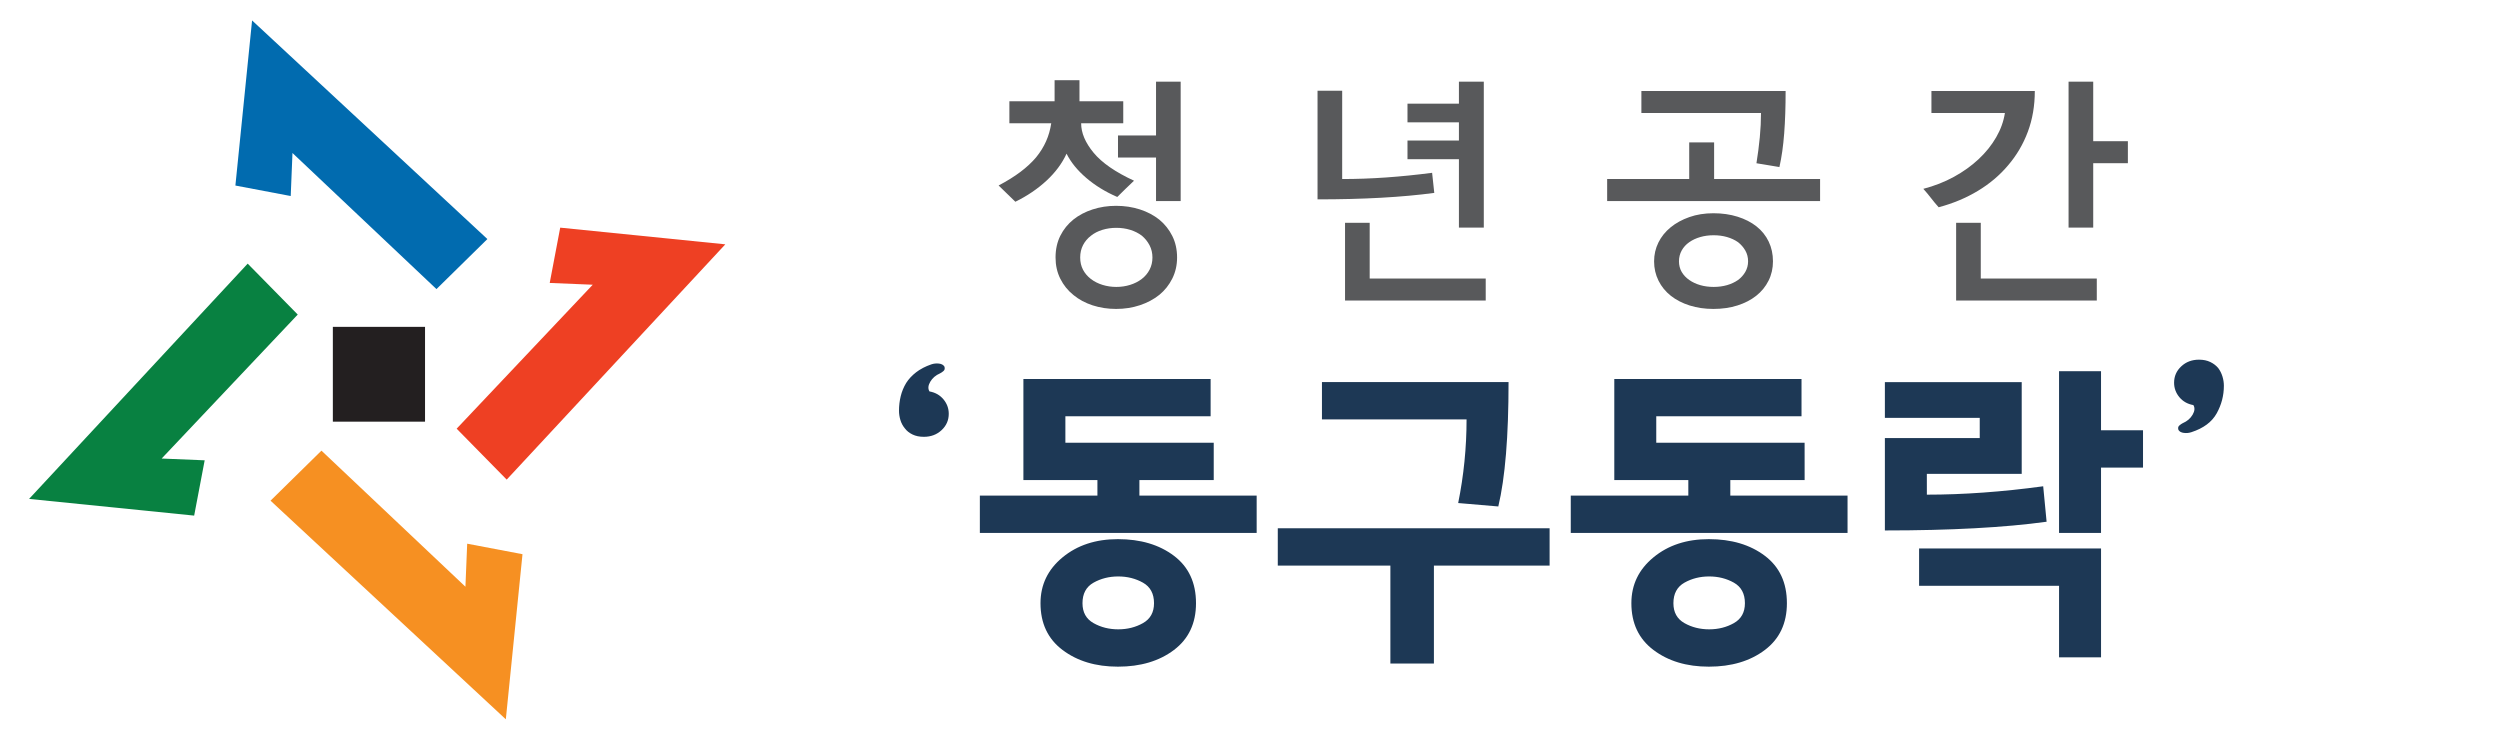
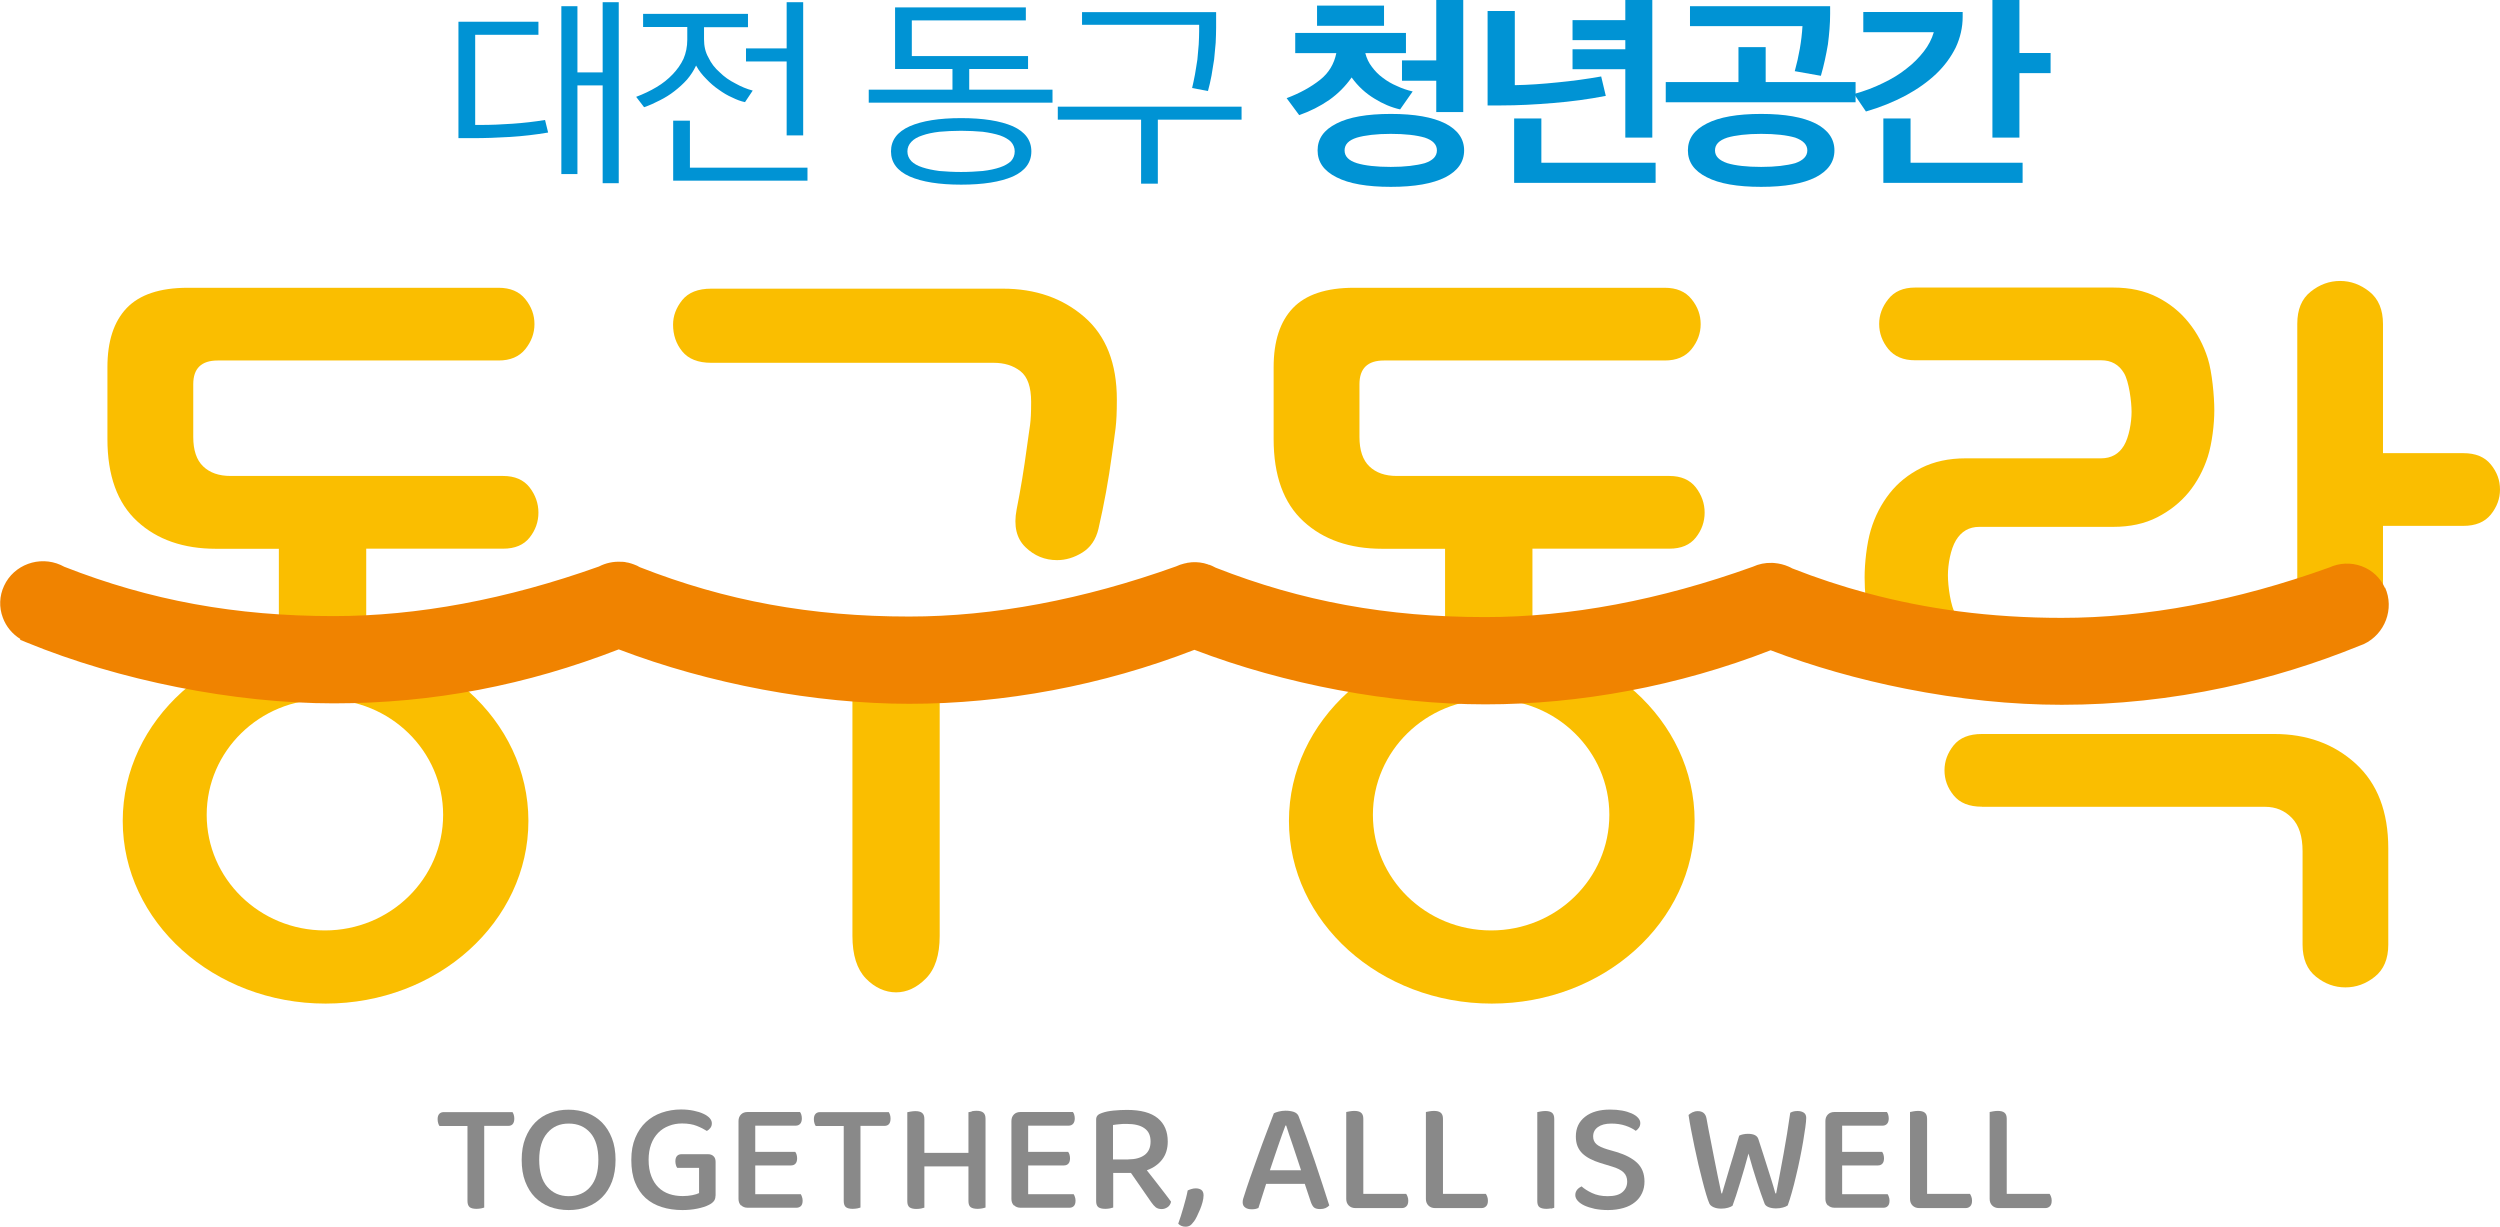
- <svg xmlns="http://www.w3.org/2000/svg" version="1.1" id="Layer_1" x="0px" y="0px" width="209px" height="61px" viewBox="0 0 209 61" enable-background="new 0 0 209 61" xml:space="preserve">
-   <g>
-     <polygon fill="#016BAF" points="40.745,19.985 36.488,24.168 24.451,12.792 24.304,16.388 19.679,15.511 21.074,1.709  " />
-     <polygon fill="#088141" points="20.707,22.04 24.891,26.297 13.514,38.334 17.111,38.482 16.232,43.105 2.431,41.71  " />
-     <polygon fill="#F69022" points="22.616,41.857 26.873,37.674 38.91,49.05 39.057,45.453 43.681,46.331 42.287,60.134  " />
-     <polygon fill="#EE4023" points="42.36,40.095 38.176,35.838 49.553,23.802 45.956,23.655 46.834,19.031 60.636,20.426  " />
-     <rect x="27.826" y="27.325" fill="#231F20" width="7.707" height="7.926" />
-   </g>
-   <path fill="#58595B" d="M83.484,15.507c0.707-0.373,1.317-0.753,1.83-1.14c0.513-0.387,0.95-0.793,1.31-1.22  c0.347-0.426,0.623-0.873,0.83-1.34c0.207-0.466,0.35-0.966,0.43-1.5h-3.5v-1.84h3.78v-1.76h2.08v1.76h3.66v1.84h-3.52  c0,0.8,0.346,1.62,1.04,2.46c0.693,0.84,1.82,1.62,3.38,2.34c-0.24,0.227-0.477,0.453-0.71,0.68s-0.463,0.454-0.69,0.68  c-0.987-0.427-1.85-0.957-2.59-1.59c-0.74-0.633-1.29-1.31-1.65-2.03c-0.374,0.813-0.93,1.563-1.67,2.25  c-0.74,0.687-1.61,1.277-2.61,1.77c-0.227-0.227-0.46-0.453-0.7-0.68C83.944,15.96,83.709,15.733,83.484,15.507z M98.404,21.527  c0,0.64-0.134,1.227-0.4,1.76c-0.266,0.533-0.626,0.987-1.08,1.36c-0.467,0.374-1.01,0.664-1.63,0.87  c-0.62,0.207-1.283,0.31-1.99,0.31c-0.693,0-1.347-0.1-1.96-0.3c-0.614-0.2-1.147-0.487-1.6-0.86c-0.467-0.373-0.833-0.827-1.1-1.36  c-0.267-0.533-0.4-1.126-0.4-1.78c0-0.68,0.133-1.287,0.4-1.82s0.633-0.986,1.1-1.36c0.453-0.36,0.986-0.64,1.6-0.84  c0.613-0.2,1.267-0.3,1.96-0.3c0.707,0,1.37,0.1,1.99,0.3c0.62,0.2,1.163,0.487,1.63,0.86c0.453,0.374,0.813,0.827,1.08,1.36  C98.27,20.26,98.404,20.86,98.404,21.527z M96.344,21.527c0-0.373-0.08-0.713-0.24-1.02c-0.16-0.307-0.374-0.573-0.64-0.8  c-0.28-0.213-0.603-0.376-0.97-0.49c-0.367-0.114-0.757-0.17-1.17-0.17c-0.414,0-0.804,0.057-1.17,0.17  c-0.367,0.113-0.684,0.277-0.95,0.49c-0.28,0.213-0.5,0.474-0.66,0.78c-0.16,0.307-0.24,0.653-0.24,1.04  c0,0.387,0.08,0.73,0.24,1.03c0.16,0.3,0.38,0.557,0.66,0.77c0.28,0.213,0.603,0.376,0.97,0.49c0.366,0.113,0.75,0.17,1.15,0.17  s0.783-0.057,1.15-0.17c0.367-0.114,0.69-0.277,0.97-0.49c0.28-0.213,0.5-0.473,0.66-0.78C96.264,22.24,96.344,21.9,96.344,21.527z   M93.464,11.327h3.18v-4.5h2.06v9.98h-2.06v-3.64h-3.18V11.327z" />
-   <path fill="#58595B" d="M112.206,14.967c1.2,0,2.42-0.043,3.659-0.13c1.24-0.087,2.527-0.217,3.86-0.39l0.18,1.68  c-2.679,0.36-5.933,0.54-9.759,0.54v-9.08h2.061L112.206,14.967L112.206,14.967z M124.206,25.127h-11.761v-6.5h2.061v4.66h9.7  V25.127z M117.666,11.747h4.3v-1.52h-4.3v-1.56h4.3v-1.84h2.08v12.2h-2.08v-5.72h-4.3V11.747z" />
-   <path fill="#58595B" d="M143.3,11.907v3.06h8.859v1.84h-17.801v-1.84h6.86v-3.06H143.3z M149.278,7.607  c0,1.307-0.039,2.487-0.119,3.54c-0.08,1.054-0.213,1.994-0.4,2.82l-1.92-0.32c0.121-0.746,0.213-1.47,0.281-2.17  c0.066-0.7,0.1-1.376,0.1-2.03h-10v-1.84H149.278z M148.22,21.847c0,0.587-0.123,1.127-0.371,1.62  c-0.246,0.493-0.59,0.913-1.029,1.26c-0.438,0.347-0.963,0.617-1.569,0.81c-0.606,0.193-1.277,0.29-2.011,0.29  c-0.721,0-1.383-0.097-1.989-0.29c-0.606-0.193-1.13-0.463-1.57-0.81c-0.438-0.347-0.782-0.767-1.028-1.26  c-0.246-0.493-0.371-1.033-0.371-1.62c0-0.56,0.121-1.083,0.36-1.57c0.24-0.487,0.58-0.91,1.021-1.27  c0.438-0.36,0.963-0.646,1.57-0.86c0.604-0.213,1.274-0.32,2.01-0.32c0.731,0,1.406,0.097,2.02,0.29  c0.613,0.193,1.141,0.463,1.58,0.81c0.439,0.347,0.781,0.771,1.02,1.271S148.22,21.247,148.22,21.847z M146.14,21.847  c0-0.333-0.078-0.633-0.23-0.9c-0.153-0.267-0.356-0.5-0.608-0.7c-0.269-0.187-0.573-0.33-0.92-0.43  c-0.349-0.1-0.722-0.15-1.121-0.15s-0.772,0.05-1.119,0.15c-0.348,0.1-0.653,0.243-0.92,0.43c-0.269,0.187-0.478,0.417-0.631,0.69  c-0.151,0.273-0.229,0.577-0.229,0.91s0.078,0.63,0.229,0.89c0.153,0.26,0.362,0.483,0.631,0.67c0.267,0.187,0.572,0.33,0.92,0.43  c0.347,0.1,0.72,0.15,1.119,0.15s0.772-0.05,1.121-0.15c0.347-0.1,0.651-0.244,0.92-0.43c0.252-0.188,0.455-0.413,0.608-0.68  C146.062,22.46,146.14,22.167,146.14,21.847z" />
-   <path fill="#58595B" d="M162.073,17.327c-0.229-0.253-0.441-0.51-0.641-0.77c-0.199-0.26-0.414-0.517-0.642-0.77  c0.92-0.24,1.771-0.573,2.552-1c0.778-0.426,1.471-0.92,2.069-1.48s1.09-1.17,1.469-1.83c0.382-0.66,0.623-1.336,0.73-2.03h-6.142  v-1.84h8.642c0,1.227-0.193,2.36-0.58,3.4c-0.388,1.04-0.935,1.973-1.642,2.8c-0.705,0.84-1.553,1.557-2.539,2.15  C164.366,16.55,163.272,17.007,162.073,17.327z M175.292,25.127h-11.76v-6.5h2.061v4.66h9.699V25.127L175.292,25.127z   M174.993,13.646v5.38h-2.061v-12.2h2.061v4.98h2.898v1.84H174.993z" />
-   <g>
-     <path fill="#1D3855" d="M75.156,34.334c0-0.416,0.048-0.818,0.143-1.209c0.095-0.391,0.247-0.758,0.455-1.105   c0.208-0.328,0.485-0.627,0.832-0.896c0.347-0.269,0.771-0.49,1.274-0.664c0.208-0.069,0.42-0.091,0.637-0.065   c0.216,0.026,0.368,0.108,0.455,0.247c0.052,0.156,0.03,0.277-0.065,0.364c-0.095,0.086-0.195,0.156-0.299,0.207   c-0.364,0.156-0.637,0.391-0.819,0.703s-0.204,0.58-0.065,0.807c0.485,0.086,0.875,0.308,1.17,0.662   c0.294,0.355,0.442,0.758,0.442,1.209c0,0.537-0.199,0.992-0.598,1.365c-0.399,0.373-0.893,0.559-1.482,0.559   c-0.364,0-0.68-0.063-0.949-0.194c-0.269-0.13-0.481-0.3-0.637-0.507c-0.173-0.209-0.299-0.442-0.377-0.702   C75.195,34.854,75.156,34.594,75.156,34.334z" />
-     <path fill="#1D3855" d="M101.468,40.131h-6.214v1.301h9.803v3.12H81.916v-3.12h9.828v-1.301h-6.188v-8.449h15.652v3.12H89.066v2.21   h12.402V40.131z M99.986,50.428c0,1.682-0.616,2.985-1.846,3.912c-1.231,0.928-2.791,1.393-4.68,1.393   c-1.855,0-3.397-0.465-4.628-1.393c-1.231-0.927-1.846-2.23-1.846-3.912c0-1.543,0.615-2.82,1.846-3.835s2.773-1.521,4.628-1.521   c1.889,0,3.449,0.463,4.68,1.391C99.37,47.391,99.986,48.711,99.986,50.428z M96.476,50.428c0-0.797-0.308-1.369-0.923-1.717   c-0.615-0.346-1.305-0.52-2.067-0.52c-0.763,0-1.452,0.174-2.067,0.52c-0.616,0.348-0.923,0.92-0.923,1.717   c0,0.764,0.308,1.317,0.923,1.664c0.615,0.348,1.304,0.52,2.067,0.52c0.762,0,1.452-0.172,2.067-0.52   C96.168,51.745,96.476,51.189,96.476,50.428z" />
-     <path fill="#1D3855" d="M116.236,55.473v-8.19h-9.413v-3.119h22.724v3.119h-9.672v8.19H116.236z M126.115,31.941   c0,4.541-0.285,8.008-0.857,10.399l-3.354-0.286c0.467-2.306,0.701-4.637,0.701-6.994h-12.09v-3.119H126.115z" />
-     <path fill="#1D3855" d="M150.867,40.131h-6.213v1.301h9.801v3.12h-23.139v-3.12h9.828v-1.301h-6.189v-8.449h15.652v3.12h-12.144   v2.21h12.402L150.867,40.131L150.867,40.131z M149.385,50.428c0,1.682-0.615,2.985-1.846,3.912c-1.23,0.928-2.791,1.393-4.68,1.393   c-1.855,0-3.396-0.465-4.627-1.393c-1.232-0.927-1.849-2.23-1.849-3.912c0-1.543,0.615-2.82,1.849-3.835   c1.229-1.015,2.771-1.521,4.627-1.521c1.889,0,3.449,0.463,4.68,1.391S149.385,48.711,149.385,50.428z M145.875,50.428   c0-0.797-0.307-1.369-0.922-1.717c-0.615-0.346-1.305-0.52-2.068-0.52c-0.762,0-1.451,0.174-2.066,0.52   c-0.614,0.348-0.922,0.92-0.922,1.717c0,0.764,0.308,1.317,0.922,1.664c0.615,0.348,1.306,0.52,2.066,0.52   c0.764,0,1.453-0.172,2.068-0.52C145.568,51.745,145.875,51.189,145.875,50.428z" />
-     <path fill="#1D3855" d="M161.086,41.354c3.051,0,6.291-0.233,9.725-0.701l0.285,2.964c-3.52,0.485-8.025,0.729-13.52,0.729v-7.723   h7.93v-1.688h-7.93v-2.99h11.439v7.67h-7.931L161.086,41.354L161.086,41.354z M172.137,54.951v-5.979h-11.701v-3.121h15.211v9.101   L172.137,54.951L172.137,54.951z M175.646,39.092v5.46h-3.51V31.031h3.51v4.939h3.51v3.12L175.646,39.092L175.646,39.092z" />
-     <path fill="#1D3855" d="M185.916,32.254c0,0.814-0.201,1.582-0.6,2.301c-0.399,0.719-1.101,1.244-2.105,1.572   c-0.207,0.07-0.42,0.092-0.637,0.064c-0.217-0.026-0.369-0.107-0.455-0.246c-0.053-0.156-0.031-0.277,0.064-0.363   c0.096-0.087,0.194-0.156,0.299-0.209c0.365-0.155,0.637-0.391,0.819-0.701c0.183-0.313,0.203-0.581,0.064-0.807   c-0.486-0.086-0.875-0.307-1.171-0.662c-0.295-0.355-0.44-0.76-0.44-1.209c0-0.537,0.199-0.992,0.599-1.366   c0.397-0.373,0.893-0.559,1.481-0.559c0.363,0,0.681,0.065,0.947,0.195c0.271,0.13,0.489,0.299,0.663,0.507   c0.156,0.208,0.273,0.441,0.353,0.702C185.877,31.732,185.916,31.994,185.916,32.254z" />
+ <svg xmlns="http://www.w3.org/2000/svg" id="_레이어_2" data-name="레이어_2" viewBox="0 0 226.91 111.34">
+   <defs>
+     <style>
+       .cls-1 {
+         fill: #f08300;
+       }
+ 
+       .cls-2 {
+         fill: #fabe00;
+       }
+ 
+       .cls-3 {
+         fill: #0093d4;
+       }
+ 
+       .cls-4 {
+         fill: #898989;
+       }
+     </style>
+   </defs>
+   <g id="_레이어_1-2" data-name="레이어_1">
+     <g>
+       <g>
+         <path class="cls-4" d="M43.95,102.19v7.41c-.07.03-.16.05-.29.08-.13.02-.27.04-.41.04-.3,0-.51-.06-.63-.16-.12-.11-.19-.29-.19-.55v-6.81h-2.54c-.05-.07-.09-.15-.12-.26-.03-.1-.05-.22-.05-.36,0-.21.05-.37.15-.48.1-.11.24-.16.41-.16h6.24c.04.06.07.14.11.24.03.11.05.22.05.34,0,.45-.19.67-.56.67h-2.17Z" />
+         <path class="cls-4" d="M55.87,105.27c0,.75-.11,1.4-.32,1.97-.22.57-.51,1.04-.9,1.43-.38.38-.83.67-1.35.87-.52.2-1.08.29-1.69.29s-1.18-.1-1.7-.29c-.52-.2-.97-.49-1.35-.87-.38-.38-.67-.86-.89-1.43-.22-.57-.32-1.23-.32-1.97s.11-1.4.33-1.96c.22-.56.52-1.04.9-1.43.38-.39.83-.68,1.36-.87.52-.2,1.08-.29,1.67-.29s1.16.1,1.68.29c.52.2.97.49,1.35.87.38.39.68.86.9,1.43.22.56.33,1.22.33,1.96ZM54.31,105.27c0-1.07-.24-1.89-.73-2.45-.49-.56-1.14-.84-1.96-.84s-1.45.28-1.94.85c-.49.56-.74,1.38-.74,2.44s.24,1.89.73,2.45c.49.56,1.14.85,1.95.85s1.48-.28,1.96-.85c.49-.56.73-1.38.73-2.45Z" />
+         <path class="cls-4" d="M64.94,108.53c0,.2-.05.37-.15.49-.1.13-.26.25-.47.35-.25.13-.59.24-1.03.33-.44.09-.89.13-1.35.13-.68,0-1.3-.09-1.87-.27-.57-.18-1.06-.45-1.47-.82-.41-.37-.73-.85-.96-1.42-.23-.57-.34-1.25-.34-2.04s.12-1.43.36-2.01c.24-.57.56-1.05.97-1.43.41-.38.88-.66,1.43-.85.55-.19,1.14-.29,1.76-.29.41,0,.79.04,1.13.11s.64.16.89.28c.25.11.44.25.57.39.13.15.2.3.2.47s-.04.3-.13.42c-.09.12-.19.21-.32.28-.26-.16-.56-.32-.92-.46-.35-.14-.8-.22-1.33-.22-.43,0-.83.07-1.2.22-.37.14-.7.35-.97.63-.27.28-.49.62-.64,1.03-.15.41-.23.88-.23,1.42,0,.56.08,1.05.24,1.47.16.42.37.76.65,1.03.27.27.6.47.98.6.38.13.79.19,1.23.19.31,0,.59-.03.86-.08.27-.05.47-.12.62-.19v-2.29h-1.98c-.05-.06-.09-.14-.12-.25-.03-.11-.05-.22-.05-.34,0-.22.05-.38.15-.49.1-.11.24-.16.41-.16h2.41c.2,0,.37.06.49.18.13.12.19.29.19.51v3.07Z" />
+         <path class="cls-4" d="M67.26,109.42c-.15-.15-.23-.35-.23-.6v-7.07c0-.25.08-.45.23-.6.15-.15.35-.22.6-.22h4.75c.05.06.09.14.12.24.03.11.05.22.05.34,0,.21-.05.37-.15.49-.1.11-.24.17-.41.17h-3.67v2.38h3.63c.05.06.09.14.12.24.03.11.05.22.05.34,0,.22-.05.38-.15.49-.1.11-.24.16-.41.16h-3.24v2.61h4.13c.04.06.08.14.11.24.04.11.06.22.06.34,0,.22-.05.39-.15.49s-.24.16-.41.16h-4.43c-.25,0-.45-.08-.6-.23Z" />
+         <path class="cls-4" d="M78.1,102.19v7.41c-.07.03-.16.05-.29.08-.13.02-.27.04-.41.04-.3,0-.51-.06-.63-.16s-.19-.29-.19-.55v-6.81h-2.54c-.05-.07-.09-.15-.12-.26-.03-.1-.05-.22-.05-.36,0-.21.05-.37.15-.48.1-.11.24-.16.41-.16h6.24c.04.06.07.14.11.24.03.11.05.22.05.34,0,.45-.19.67-.56.67h-2.17Z" />
+         <path class="cls-4" d="M88.2,100.86c.13-.02.27-.04.42-.04.28,0,.49.05.62.16.14.11.21.29.21.56v8.06c-.08.03-.18.05-.31.08-.13.02-.27.04-.41.04-.3,0-.51-.06-.64-.16-.13-.11-.19-.29-.19-.55v-3.14h-4v3.74c-.08.03-.18.05-.3.08-.12.02-.26.04-.42.04-.3,0-.51-.06-.64-.16-.13-.11-.19-.29-.19-.55v-8.07c.08-.02.18-.04.31-.06.13-.02.27-.04.41-.04.28,0,.49.05.62.16.14.11.21.29.21.56v3.07h4v-3.69c.07-.02.17-.04.3-.06Z" />
+         <path class="cls-4" d="M92.03,109.42c-.15-.15-.23-.35-.23-.6v-7.07c0-.25.08-.45.23-.6s.35-.22.6-.22h4.75c.05.06.09.14.12.24.03.11.05.22.05.34,0,.21-.05.37-.15.49-.1.11-.24.17-.41.17h-3.67v2.38h3.63c.05.06.09.14.12.24s.05.22.05.34c0,.22-.05.38-.15.49s-.24.16-.41.16h-3.24v2.61h4.13c.04.06.08.14.11.24.04.11.06.22.06.34,0,.22-.05.39-.15.49-.1.11-.24.16-.41.16h-4.43c-.25,0-.45-.08-.6-.23Z" />
+         <path class="cls-4" d="M101.04,109.6c-.08.03-.18.05-.3.08-.12.02-.26.04-.42.04-.3,0-.51-.06-.64-.16-.13-.11-.19-.29-.19-.55v-7.4c0-.16.05-.29.14-.38.09-.09.22-.16.38-.21.3-.11.65-.18,1.06-.22.41-.04.82-.06,1.23-.06,1.24,0,2.17.25,2.78.75.61.5.91,1.21.91,2.12,0,.63-.16,1.17-.49,1.61-.33.44-.8.78-1.41,1,.23.29.45.57.67.85.22.28.43.55.62.8.2.25.37.48.53.69s.28.38.38.51c-.05.22-.15.39-.32.5-.16.11-.34.17-.53.17-.23,0-.41-.06-.54-.16-.13-.11-.27-.26-.4-.45l-1.85-2.67h-1.61v3.14ZM102.41,105.23c.62,0,1.11-.13,1.48-.4.36-.27.54-.67.54-1.22s-.18-.94-.55-1.2c-.37-.27-.91-.4-1.63-.4-.22,0-.44,0-.65.03-.22.02-.41.04-.58.07v3.13h1.39Z" />
+         <path class="cls-4" d="M108.34,110.89c-.11.15-.21.27-.32.34-.11.07-.25.11-.41.11-.27,0-.49-.09-.67-.27.08-.21.16-.45.24-.71.08-.26.16-.53.24-.8.08-.27.15-.54.22-.8.07-.26.12-.5.16-.71.1-.05.22-.09.34-.13.12-.04.26-.06.4-.06.2,0,.37.05.5.14.13.1.2.26.2.5,0,.17-.03.37-.09.6-.06.23-.14.46-.23.68-.09.22-.19.44-.29.64-.1.2-.19.36-.28.47Z" />
+         <path class="cls-4" d="M118.42,107.45h-3.5l-.7,2.19c-.09.04-.18.07-.27.09-.1.02-.21.03-.34.03-.24,0-.44-.05-.59-.16-.15-.1-.23-.26-.23-.47,0-.1.01-.21.04-.31.03-.1.07-.21.11-.34.12-.4.3-.92.52-1.56.22-.64.46-1.31.72-2.02.25-.71.51-1.4.77-2.09.26-.68.48-1.27.67-1.76.1-.06.24-.11.44-.16.2-.05.41-.08.62-.08.28,0,.53.04.75.11.22.08.37.21.44.4.21.55.44,1.16.69,1.86.25.69.5,1.41.75,2.14s.49,1.46.72,2.17c.23.71.43,1.35.62,1.92-.09.1-.2.17-.34.24-.14.06-.3.09-.49.09-.26,0-.44-.05-.56-.15-.11-.1-.21-.27-.29-.51l-.55-1.65ZM116.67,102.16c-.1.26-.2.55-.32.87-.11.33-.23.67-.36,1.03-.12.36-.25.72-.37,1.09-.12.37-.24.72-.36,1.07h2.83c-.12-.38-.25-.77-.38-1.15-.13-.39-.25-.76-.37-1.11-.12-.35-.23-.69-.34-1-.11-.31-.19-.58-.26-.8h-.07Z" />
+         <path class="cls-4" d="M122.42,109.42c-.15-.15-.23-.35-.23-.6v-7.89c.08-.02.18-.04.31-.06.13-.02.27-.04.41-.04.28,0,.49.05.62.16.14.11.21.29.21.56v6.81h3.89c.05.07.09.15.13.26.04.11.06.22.06.36,0,.22-.05.39-.16.5-.11.11-.24.17-.42.17h-4.22c-.25,0-.45-.08-.6-.23Z" />
+         <path class="cls-4" d="M129.65,109.42c-.15-.15-.23-.35-.23-.6v-7.89c.08-.02.18-.04.31-.06.13-.02.27-.04.41-.04.28,0,.49.05.62.16.14.11.21.29.21.56v6.81h3.89c.05.07.09.15.13.26.04.11.06.22.06.36,0,.22-.05.39-.16.5-.11.11-.24.17-.42.17h-4.22c-.25,0-.45-.08-.6-.23Z" />
+         <path class="cls-4" d="M140.77,109.68c-.13.02-.27.04-.41.04-.3,0-.51-.06-.64-.16s-.19-.29-.19-.55v-8.07c.08-.02.18-.04.31-.06.13-.02.27-.04.41-.04.28,0,.48.05.62.16.13.11.2.29.2.56v8.06c-.07.03-.16.05-.29.08Z" />
+         <path class="cls-4" d="M145.93,108.57c.6,0,1.05-.12,1.33-.37.29-.25.43-.57.43-.96,0-.34-.11-.62-.33-.83-.22-.21-.57-.39-1.05-.53l-1.08-.33c-.33-.1-.64-.23-.91-.37-.27-.14-.5-.3-.7-.49-.19-.19-.34-.41-.44-.66-.1-.25-.15-.55-.15-.88,0-.76.28-1.35.84-1.79.56-.44,1.32-.65,2.27-.65.39,0,.76.03,1.09.09.33.06.62.15.87.26.24.11.44.24.57.39.14.15.21.31.21.48,0,.16-.04.3-.12.42s-.18.22-.29.29c-.24-.18-.55-.34-.94-.47-.39-.13-.82-.19-1.28-.19-.53,0-.93.11-1.22.32-.29.21-.43.49-.43.85,0,.29.1.52.3.7.2.18.53.33.99.47l.83.24c.8.24,1.43.57,1.87.98.44.42.67.98.67,1.7,0,.38-.07.73-.22,1.05-.15.32-.36.6-.64.82-.28.23-.62.41-1.04.53-.42.12-.89.19-1.41.19-.44,0-.84-.04-1.2-.11-.36-.08-.68-.18-.94-.3-.26-.12-.47-.27-.61-.43-.14-.16-.22-.33-.22-.52,0-.19.06-.35.17-.49.11-.13.25-.23.4-.3.23.21.54.41.94.6.4.19.87.29,1.43.29Z" />
+         <path class="cls-4" d="M157.85,103.08c.09-.05.2-.09.34-.12.14-.03.29-.05.45-.05.53,0,.84.15.95.46.15.49.3.94.44,1.36.14.42.27.83.39,1.23.12.4.25.79.37,1.17.12.38.24.78.35,1.19h.07c.12-.63.24-1.24.35-1.84.11-.59.22-1.19.33-1.78.11-.59.21-1.19.31-1.8.1-.61.19-1.24.29-1.9.18-.11.4-.16.66-.16.23,0,.42.05.57.15.15.1.22.26.22.48,0,.19-.03.48-.08.85-.05.38-.12.81-.2,1.29-.08.48-.18,1-.29,1.54-.11.55-.23,1.08-.36,1.61-.12.53-.25,1.02-.38,1.48-.13.46-.25.85-.37,1.17-.11.08-.25.14-.44.19-.19.05-.39.08-.61.08-.28,0-.51-.04-.7-.12-.19-.08-.31-.19-.36-.34-.09-.23-.19-.51-.31-.85-.12-.34-.24-.71-.37-1.1-.13-.4-.26-.82-.39-1.25-.13-.44-.26-.88-.38-1.32-.11.43-.24.87-.37,1.33-.13.45-.27.89-.39,1.31-.13.42-.25.81-.37,1.18-.12.36-.23.67-.32.92-.1.07-.23.13-.41.18-.18.05-.38.08-.6.08-.28,0-.51-.04-.71-.13-.2-.09-.32-.2-.38-.33-.09-.19-.18-.47-.29-.83-.11-.36-.22-.78-.34-1.24-.12-.46-.24-.96-.37-1.49-.12-.53-.24-1.06-.35-1.59-.11-.53-.21-1.04-.31-1.54-.1-.5-.17-.95-.23-1.35.09-.09.2-.16.35-.24.15-.07.31-.11.48-.11.45,0,.72.22.8.67.12.68.24,1.31.36,1.89.11.58.22,1.15.33,1.69.1.54.21,1.07.32,1.6.11.53.22,1.07.34,1.62h.06c.12-.42.24-.82.35-1.18.11-.37.22-.75.34-1.15.12-.4.25-.83.39-1.29.14-.46.29-1,.47-1.61Z" />
+         <path class="cls-4" d="M165.91,109.42c-.15-.15-.23-.35-.23-.6v-7.07c0-.25.08-.45.23-.6.15-.15.35-.22.6-.22h4.75c.05.06.09.14.12.24.03.11.05.22.05.34,0,.21-.05.37-.15.49-.1.11-.24.17-.41.17h-3.67v2.38h3.63c.05.06.09.14.12.24.03.11.05.22.05.34,0,.22-.05.38-.15.49s-.24.16-.41.16h-3.24v2.61h4.13c.04.06.08.14.11.24.04.11.06.22.06.34,0,.22-.05.39-.15.49-.1.11-.24.16-.41.16h-4.43c-.25,0-.45-.08-.6-.23Z" />
+         <path class="cls-4" d="M173.59,109.42c-.15-.15-.23-.35-.23-.6v-7.89c.08-.02.18-.04.31-.06.13-.02.27-.04.41-.04.28,0,.49.05.62.16.14.11.21.29.21.56v6.81h3.89c.05.07.09.15.13.26.04.11.06.22.06.36,0,.22-.05.39-.16.5-.11.11-.24.17-.42.17h-4.22c-.25,0-.45-.08-.6-.23Z" />
+         <path class="cls-4" d="M180.82,109.42c-.15-.15-.23-.35-.23-.6v-7.89c.08-.02.18-.04.31-.06.13-.02.27-.04.41-.04.28,0,.49.05.62.16.14.11.21.29.21.56v6.81h3.89c.05.07.09.15.13.26.04.11.06.22.06.36,0,.22-.05.39-.16.5-.11.11-.24.17-.42.17h-4.22c-.25,0-.45-.08-.6-.23Z" />
+       </g>
+       <g>
+         <path class="cls-2" d="M177.53,55.83c-.49-.79-.73-2.65-.73-3.62s.24-2.36.73-3.17c.49-.81,1.19-1.22,2.12-1.22h12.16c1.53,0,2.86-.29,3.99-.87,1.13-.58,2.08-1.33,2.85-2.26.76-.93,1.34-2.01,1.74-3.24.39-1.23.59-2.96.59-4.21s-.2-3.47-.59-4.7c-.39-1.23-.97-2.32-1.74-3.27-.76-.95-1.71-1.72-2.85-2.3-1.14-.58-2.47-.87-3.99-.87h-17.99c-1.07,0-1.88.35-2.43,1.05-.56.7-.83,1.45-.83,2.25,0,.84.28,1.6.83,2.28.56.68,1.37,1.02,2.43,1.02h16.88c.93,0,1.62.39,2.08,1.16.46.77.69,2.6.69,3.53s-.23,2.28-.69,3.05c-.46.77-1.16,1.16-2.08,1.16h-12.29c-1.53,0-2.87.29-4.03.87-1.16.58-2.12,1.35-2.88,2.32-.76.97-1.33,2.08-1.7,3.32-.37,1.25-.56,3-.56,4.3,0,.56.03,1.3.1,2.06,2.74.74,5.52,1.29,8.39,1.66-.07-.09-.13-.18-.19-.28Z" />
+         <path class="cls-2" d="M85.29,59.45v25.5c0,1.74-.42,3.02-1.25,3.86-.83.84-1.74,1.26-2.71,1.26s-1.93-.42-2.74-1.26c-.81-.84-1.22-2.13-1.22-3.86v-25.5h7.92Z" />
+         <path class="cls-2" d="M93.59,36.47c0-1.34-.32-2.27-.97-2.78-.65-.51-1.46-.76-2.43-.76h-25.63c-1.2,0-2.08-.35-2.64-1.04-.56-.69-.83-1.5-.83-2.43,0-.79.28-1.53.83-2.22.56-.69,1.43-1.04,2.64-1.04h26.46c2.96,0,5.43.86,7.4,2.57,1.97,1.71,2.95,4.21,2.95,7.5,0,2.41-.15,2.78-.45,5.03-.3,2.25-.71,4.48-1.22,6.7-.23.97-.72,1.69-1.46,2.15-.74.46-1.51.69-2.29.69-1.11,0-2.07-.39-2.88-1.18-.81-.79-1.08-1.92-.8-3.4.37-1.85.68-3.75.94-5.7.25-1.95.38-2.01.38-4.09Z" />
+         <path class="cls-2" d="M131.16,58.23v-8.42h-5.7c-2.96,0-5.35-.83-7.15-2.49-1.81-1.66-2.71-4.16-2.71-7.48v-6.51c0-2.36.58-4.14,1.75-5.37,1.17-1.22,3.01-1.84,5.54-1.84h28.21c1.06,0,1.88.34,2.43,1.03.56.69.83,1.44.83,2.27s-.28,1.58-.83,2.27c-.56.69-1.37,1.03-2.43,1.03h-25.49c-1.48,0-2.22.72-2.22,2.15v4.79c0,1.2.3,2.1.9,2.67.6.58,1.43.87,2.49.87h24.74c1.06,0,1.86.35,2.4,1.04.53.69.8,1.46.8,2.29s-.27,1.59-.8,2.26c-.53.67-1.33,1.01-2.4,1.01h-12.43v8.42h-7.92Z" />
+         <path class="cls-2" d="M25.31,57.5v-7.69h-5.7c-2.96,0-5.35-.83-7.15-2.49-1.81-1.66-2.71-4.16-2.71-7.48v-6.51c0-2.36.58-4.14,1.75-5.37,1.17-1.22,3.01-1.84,5.54-1.84h28.21c1.06,0,1.88.34,2.43,1.03.56.69.83,1.44.83,2.27s-.28,1.58-.83,2.27c-.56.69-1.37,1.03-2.43,1.03h-25.49c-1.48,0-2.22.72-2.22,2.15v4.79c0,1.2.3,2.1.9,2.67.6.58,1.43.87,2.49.87h24.74c1.06,0,1.86.35,2.4,1.04.53.69.8,1.46.8,2.29s-.27,1.59-.8,2.26c-.53.67-1.33,1.01-2.4,1.01h-12.43v7.69h-7.92Z" />
+         <path class="cls-2" d="M216.29,54.31c0,1.3-.41,2.27-1.22,2.92-.81.65-1.7.97-2.67.97s-1.86-.32-2.67-.97c-.81-.65-1.22-1.62-1.22-2.92v-24.92c0-1.3.4-2.27,1.22-2.92.81-.65,1.7-.97,2.67-.97s1.86.33,2.67.98c.81.65,1.22,1.63,1.22,2.93v11.72h7.29c1.11,0,1.94.34,2.5,1.03.56.69.83,1.44.83,2.27s-.28,1.58-.83,2.27c-.56.69-1.39,1.03-2.5,1.03h-7.29v6.58Z" />
+         <path class="cls-2" d="M179.89,73.22c-1.16,0-2.01-.34-2.57-1.03-.56-.69-.83-1.44-.83-2.27s.28-1.58.83-2.27c.56-.69,1.41-1.03,2.57-1.03h26.53c2.96,0,5.43.9,7.4,2.7,1.97,1.8,2.95,4.36,2.95,7.69v8.73c0,1.29-.41,2.26-1.22,2.91-.81.65-1.7.97-2.67.97s-1.86-.32-2.67-.97c-.81-.65-1.22-1.62-1.22-2.92v-8.47c0-1.34-.32-2.35-.97-3.02-.65-.67-1.46-1.01-2.43-1.01h-25.7Z" />
+         <path class="cls-2" d="M29.55,57.93c-10.17,0-18.41,7.43-18.41,16.58s8.24,16.58,18.41,16.58,18.41-7.43,18.41-16.58-8.24-16.58-18.41-16.58ZM29.49,84.45c-5.93,0-10.73-4.7-10.73-10.49s4.8-10.49,10.73-10.49,10.73,4.7,10.73,10.49-4.8,10.49-10.73,10.49Z" />
+         <path class="cls-2" d="M135.4,57.93c-10.17,0-18.41,7.43-18.41,16.58s8.24,16.58,18.41,16.58,18.41-7.43,18.41-16.58-8.24-16.58-18.41-16.58ZM135.34,84.45c-5.93,0-10.73-4.7-10.73-10.49s4.8-10.49,10.73-10.49,10.73,4.7,10.73,10.49-4.8,10.49-10.73,10.49Z" />
+         <path class="cls-1" d="M216.47,53.37c-.42-.93-1.17-1.63-2.12-1.98-.96-.35-2-.31-2.94.12-8.45,3.04-16.62,4.57-24.29,4.57-3.2,0-6.33-.2-9.32-.59-2.81-.37-5.61-.92-8.31-1.65-2.3-.62-4.59-1.37-6.82-2.25-.1-.06-.21-.11-.32-.16-.41-.18-.85-.29-1.32-.33-.05,0-.11,0-.16-.01h-.05c-.6-.02-1.19.1-1.73.35-8.45,3.04-16.62,4.57-24.29,4.57-8.89,0-16.66-1.42-24.45-4.48-.1-.06-.21-.11-.32-.16-.1-.05-.2-.08-.28-.11h-.04s-.1-.05-.14-.06h-.02c-.08-.03-.16-.05-.27-.08-.49-.11-.99-.13-1.48-.04-.02,0-.04,0-.08.02-.08.02-.16.03-.24.05-.26.06-.5.15-.74.26-8.43,3.02-16.58,4.55-24.22,4.55-8.89,0-16.66-1.42-24.45-4.48-.05-.03-.1-.05-.15-.08l-.05-.03s-.04-.02-.06-.03l-.05-.02s-.06-.02-.1-.04c-.08-.03-.16-.07-.24-.09-.02,0-.05-.01-.08-.03-.09-.03-.19-.06-.28-.08-.03,0-.06-.01-.09-.02h-.03c-.08-.02-.16-.04-.23-.05-.07,0-.14-.02-.22-.02h-.03s-.06,0-.09,0c-.7-.04-1.39.11-2.01.43-8.38,2.99-16.48,4.5-24.08,4.5-8.89,0-16.66-1.42-24.45-4.48-.1-.06-.21-.11-.32-.16-1.95-.87-4.26-.02-5.14,1.89-.43.92-.47,1.95-.11,2.9.3.81.86,1.48,1.59,1.93l-.03.07.59.24c8.42,3.46,18.84,5.53,27.88,5.53s17.5-1.65,25.87-4.9c8.22,3.14,17.82,4.94,26.38,4.94s17.5-1.65,25.87-4.9c8.23,3.15,17.84,4.95,26.41,4.95s17.52-1.65,25.89-4.91c3.76,1.44,7.99,2.65,12.25,3.49,4.88.97,9.65,1.46,14.17,1.46,4.94,0,9.91-.53,14.76-1.57,4.15-.89,8.27-2.16,12.25-3.78.15-.05.29-.11.41-.16,1.93-.91,2.79-3.21,1.93-5.13Z" />
+       </g>
+       <g>
+         <path class="cls-3" d="M49.75,12.03c-1.18.2-2.33.33-3.45.4-1.16.07-2.27.11-3.39.11h-1.3V1.97h7.26v1.19h-5.74v8.18h.52c.92,0,1.87-.04,2.87-.11,1-.07,1.97-.18,2.95-.34l.28,1.14ZM52.41,6.57h2.29V.2h1.46v16.43h-1.46V7.75h-2.29v8.05h-1.46V.56h1.46v6.01Z" />
+         <path class="cls-3" d="M67.89,1.28v1.19h-3.99v1.09c0,.62.12,1.18.4,1.66.24.51.58.96,1.02,1.34.4.4.88.74,1.42,1.01.52.29,1.04.51,1.58.65l-.7,1.05c-.36-.07-.76-.22-1.16-.42-.42-.18-.82-.42-1.22-.71-.4-.27-.78-.6-1.14-.98-.36-.36-.68-.76-.92-1.21-.22.47-.5.89-.82,1.27-.36.4-.74.74-1.14,1.05-.42.33-.86.6-1.32.83-.48.25-.96.47-1.44.63l-.72-.94c.66-.25,1.28-.54,1.86-.89.56-.33,1.04-.72,1.46-1.16.4-.42.74-.89.98-1.41.22-.51.34-1.09.34-1.72v-1.16h-4.01v-1.19h9.51ZM61.1,16.4v-5.45h1.52v4.27h10.67v1.18h-12.19ZM71.4,4.38V.2h1.5v12.09h-1.5v-6.71h-3.69v-1.19h3.69Z" />
+         <path class="cls-3" d="M93.32,6.26h-5.35v1.88h7.56v1.18h-16.68v-1.18h7.6v-1.88h-5.21V.67h11.87v1.18h-10.35v3.24h10.55v1.18ZM80.87,13.74c0-1.01.56-1.77,1.7-2.28,1.12-.49,2.67-.74,4.67-.74s3.55.25,4.69.74c1.12.51,1.68,1.27,1.68,2.28s-.56,1.77-1.68,2.28c-1.14.49-2.69.74-4.69.74s-3.55-.25-4.67-.74c-1.14-.51-1.7-1.27-1.7-2.28ZM92.1,13.74c0-.33-.12-.62-.34-.87-.24-.24-.58-.43-1-.58-.44-.14-.96-.25-1.56-.33-.6-.05-1.26-.09-1.97-.09s-1.38.04-1.97.09c-.6.07-1.12.18-1.54.33-.44.14-.78.34-1,.58-.24.25-.36.54-.36.87,0,.34.12.63.36.89.22.22.56.42,1,.56.42.14.94.25,1.54.33.6.05,1.26.09,1.97.09s1.38-.04,1.97-.09c.6-.07,1.12-.18,1.56-.33.42-.14.76-.34,1-.56.22-.25.34-.54.34-.89Z" />
+         <path class="cls-3" d="M103.57,16.67v-5.81h-7.56v-1.18h16.68v1.18h-7.6v5.81h-1.52ZM98.21,1.1h12.17v1.41c0,.43-.02.9-.04,1.38-.04.51-.1,1-.14,1.5l-.24,1.48c-.1.51-.2.96-.32,1.39l-1.44-.27c.08-.36.18-.78.26-1.23.08-.43.14-.89.22-1.36l.12-1.36c.02-.43.04-.83.04-1.19v-.6h-10.63v-1.16Z" />
+         <path class="cls-3" d="M127.61,2.99v1.83h-3.69c.12.47.32.89.6,1.25.28.38.6.71,1,1,.38.29.8.54,1.28.74.46.22.94.38,1.42.49l-1.14,1.63c-.8-.18-1.58-.51-2.33-.98-.78-.47-1.48-1.1-2.07-1.92-.56.8-1.24,1.48-2.03,2.04-.84.58-1.74,1.03-2.73,1.38l-1.14-1.54c1.2-.45,2.21-1.01,3.03-1.66.8-.63,1.28-1.45,1.48-2.43h-3.73v-1.83h10.07ZM125.62.51v1.83h-6.08V.51h6.08ZM119.59,13.65c0-1.05.56-1.86,1.72-2.44,1.12-.58,2.77-.87,4.93-.87s3.79.29,4.95.87c1.12.58,1.7,1.39,1.7,2.44s-.58,1.86-1.7,2.44c-1.16.58-2.79.87-4.95.87s-3.81-.29-4.93-.87c-1.16-.58-1.72-1.39-1.72-2.44ZM130.42,13.65c0-.54-.38-.92-1.1-1.16-.76-.22-1.78-.34-3.09-.34s-2.35.13-3.07.34c-.76.24-1.12.62-1.12,1.16s.36.92,1.12,1.16c.72.22,1.76.34,3.07.34s2.33-.13,3.09-.34c.72-.24,1.1-.62,1.1-1.16ZM130.36,5.48V0h2.45v10.17h-2.45v-2.84h-3.11v-1.85h3.11Z" />
+         <path class="cls-3" d="M145.76,8.7c-1.58.31-3.17.52-4.79.65-1.64.14-3.21.22-4.73.22h-1.22V1h2.47v6.73c1.22-.02,2.51-.11,3.87-.25,1.36-.13,2.67-.31,3.97-.54l.42,1.77ZM137.43,16.6v-5.85h2.47v4.02h10.37v1.83h-12.85ZM147.52,1.83V0h2.45v12.49h-2.45v-6.21h-4.79v-1.81h4.79v-.83h-4.79v-1.81h4.79Z" />
+         <path class="cls-3" d="M151.19,9.28v-1.83h6.6v-3.17h2.47v3.17h8.16v1.83h-17.23ZM153.2,13.65c0-1.05.56-1.86,1.72-2.44,1.12-.58,2.77-.87,4.93-.87s3.79.29,4.95.87c1.12.58,1.7,1.39,1.7,2.44s-.58,1.86-1.7,2.44c-1.16.58-2.79.87-4.95.87s-3.81-.29-4.93-.87c-1.16-.58-1.72-1.39-1.72-2.44ZM153.38.56h12.73v.71c0,.9-.08,1.81-.2,2.75-.16.94-.36,1.9-.64,2.86l-2.37-.42c.38-1.38.62-2.73.7-4.09h-10.21V.56ZM164.04,13.65c0-.52-.38-.9-1.1-1.16-.76-.22-1.78-.34-3.09-.34s-2.35.13-3.07.34c-.76.25-1.12.63-1.12,1.16s.36.9,1.12,1.16c.72.22,1.76.34,3.07.34s2.33-.13,3.09-.34c.72-.25,1.1-.63,1.1-1.16Z" />
+         <path class="cls-3" d="M169.12,1.09h9.02v.43c0,.98-.22,1.9-.62,2.77-.44.89-1.02,1.68-1.78,2.41-.78.74-1.7,1.39-2.77,1.97-1.1.58-2.29,1.07-3.61,1.45l-1.08-1.59c.92-.25,1.8-.58,2.61-.98.8-.38,1.52-.81,2.15-1.32.62-.47,1.14-1,1.58-1.57.42-.54.72-1.12.9-1.74h-6.4v-1.83ZM170.94,16.6v-5.85h2.47v4.02h10.17v1.83h-12.65ZM183.29,4.81h2.83v1.83h-2.83v5.85h-2.45V0h2.45v4.81Z" />
+       </g>
+     </g>
  </g>
</svg>
